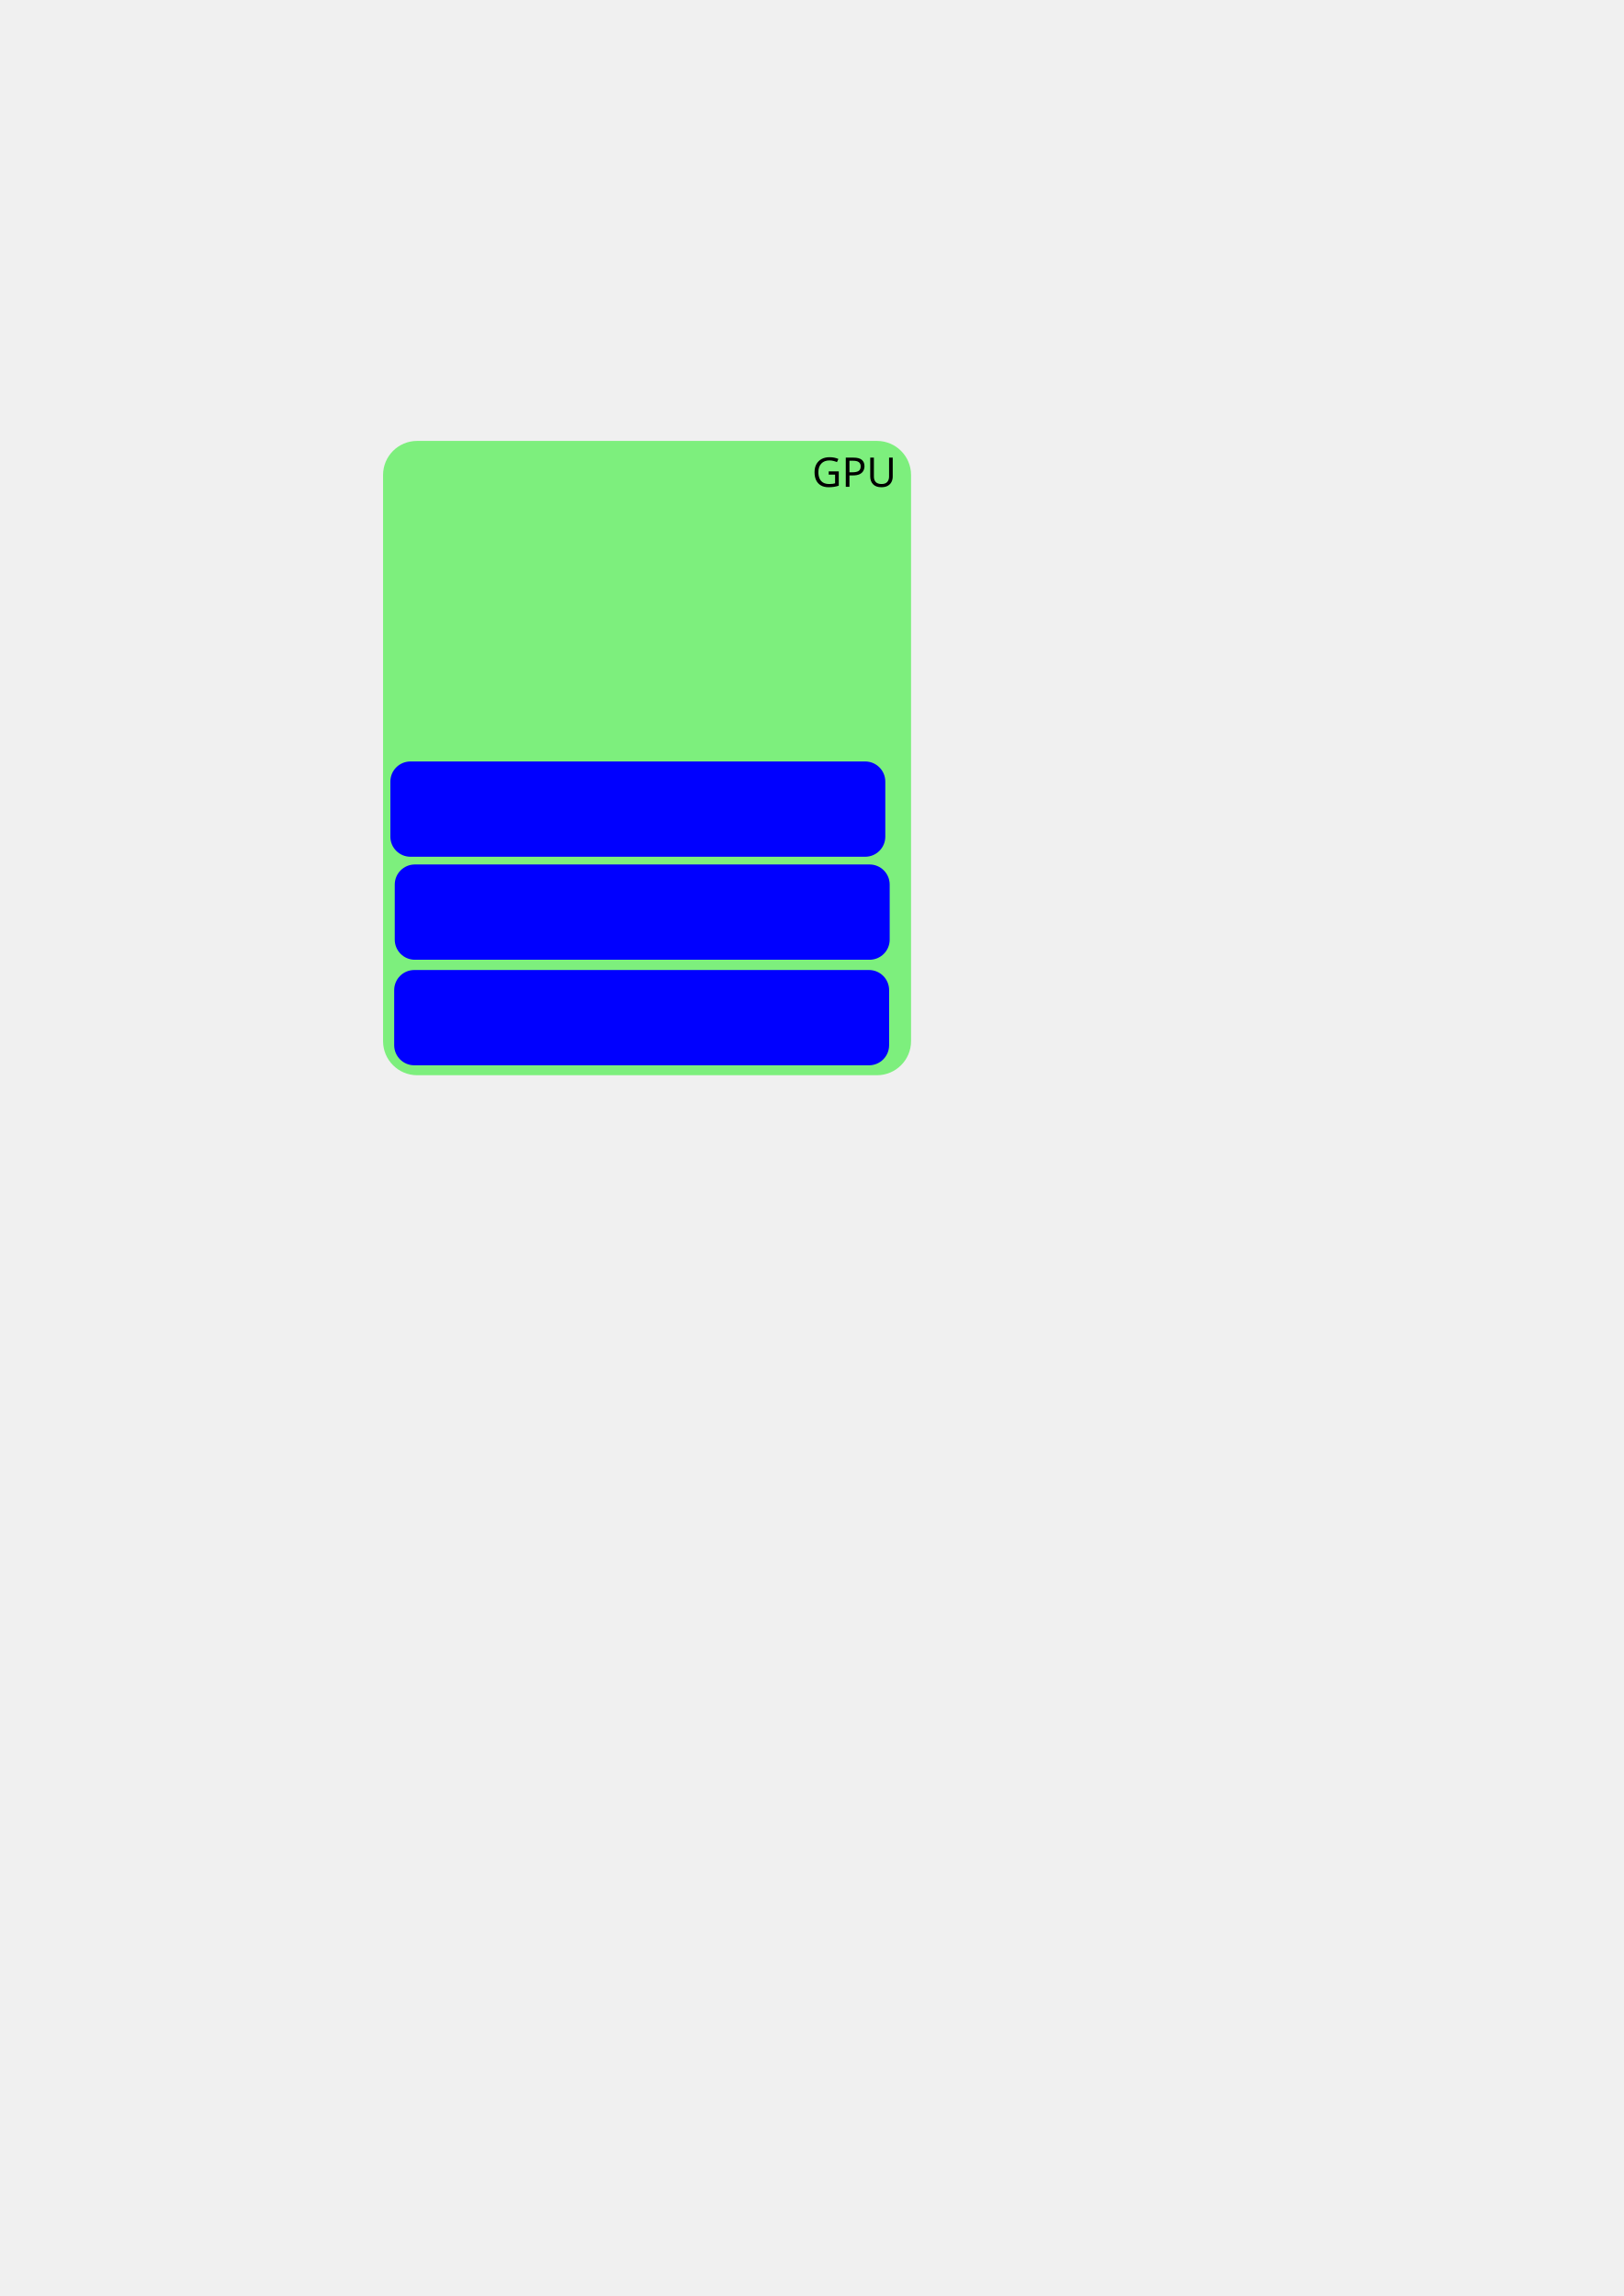
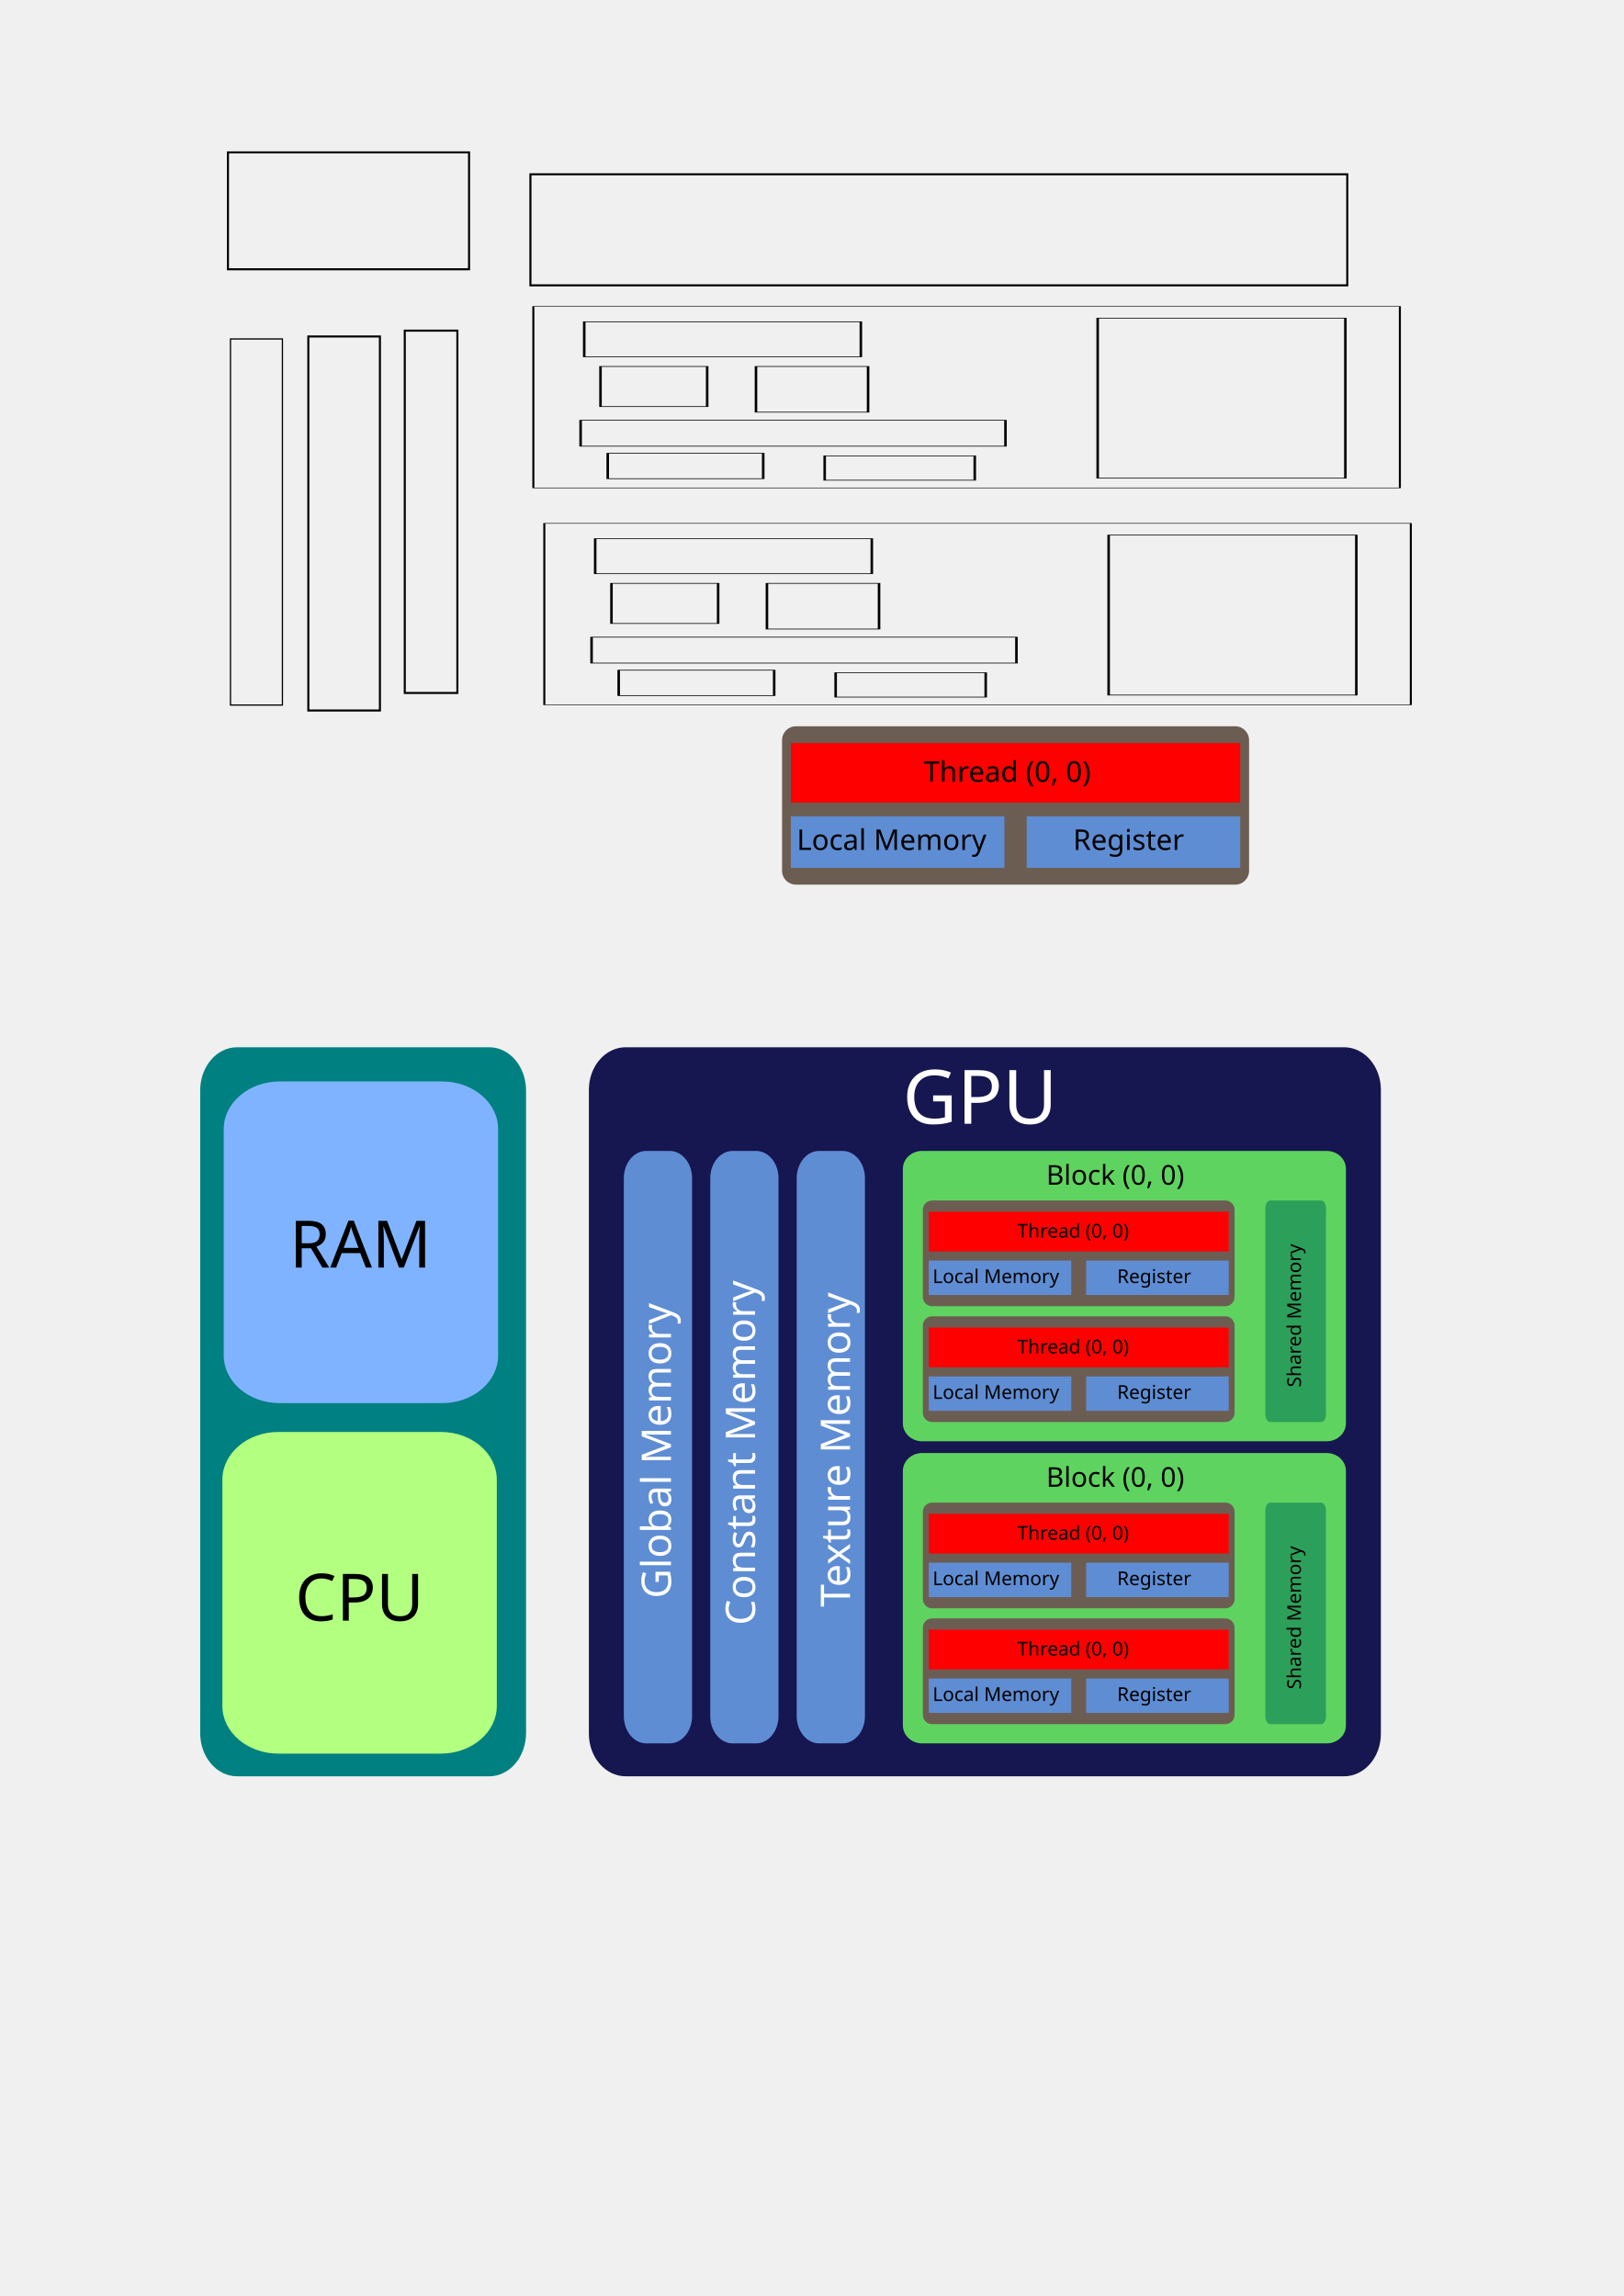
- <svg xmlns="http://www.w3.org/2000/svg" xmlns:ns1="http://www.openswatchbook.org/uri/2009/osb" xmlns:xlink="http://www.w3.org/1999/xlink" width="210mm" height="297mm" id="svg2" version="1.1">
-   <defs id="defs4">
-     <linearGradient id="linearGradient5241" ns1:paint="solid">
-       <stop style="stop-color:#7def7d;stop-opacity:1;" offset="0" id="stop5243" />
-     </linearGradient>
-     <linearGradient xlink:href="#linearGradient5241" id="linearGradient5245" x1="187.246" y1="370.621" x2="445.34" y2="370.621" gradientUnits="userSpaceOnUse" />
-     <linearGradient xlink:href="#linearGradient5241-3" id="linearGradient5245-0" x1="187.246" y1="370.621" x2="445.34" y2="370.621" gradientUnits="userSpaceOnUse" />
-     <linearGradient id="linearGradient5241-3" ns1:paint="solid">
-       <stop style="stop-color:#7def7d;stop-opacity:1;" offset="0" id="stop5243-8" />
-     </linearGradient>
-   </defs>
+ <svg xmlns="http://www.w3.org/2000/svg" width="210mm" height="297mm" id="svg2" version="1.1">
+   <defs id="defs4" />
+   <g id="layer2">
+     <text xml:space="preserve" style="font-size:28px;font-style:normal;font-weight:normal;line-height:125%;letter-spacing:0px;word-spacing:0px;fill:#ffffff;fill-opacity:1;stroke:none;font-family:Sans" x="445.714" y="547.362" id="text4523">
+       <tspan id="tspan4525" x="445.714" y="547.362" />
+     </text>
+   </g>
+   <g id="layer3" />
  <g id="layer1">
-     <rect style="fill:url(#linearGradient5245);stroke:none;stroke-width:1;stroke-miterlimit:4;stroke-dasharray:0.1, 0.1;stroke-dashoffset:0;stroke-opacity:1;fill-opacity:1" id="rect3005" width="258.094" height="310.117" x="187.246" y="215.563" ry="16.668" />
-     <text xml:space="preserve" style="font-size:19.986px;font-style:normal;font-weight:normal;line-height:125%;letter-spacing:0px;word-spacing:0px;fill:#000000;fill-opacity:1;stroke:none;font-family:Sans" x="396.944" y="237.998" id="text3007">
-       <tspan id="tspan3009" x="396.944" y="237.998">GPU</tspan>
+     <g id="g3100" transform="matrix(1.237267,0,0,0.3475681,119.4371,107.3377)">
+       <rect ry="0" rx="0" y="122.26" x="114.184" height="255.204" width="342.347" id="rect2985" style="fill:none;stroke:#000000;stroke-width:0.796" />
+       <rect y="138.791" x="337.143" height="225" width="97.857" id="rect2989" style="fill:none;stroke:#000000;stroke-width:1;stroke-linecap:square;stroke-miterlimit:4;stroke-opacity:1;stroke-dasharray:0.1, 0.1;stroke-dashoffset:0" />
+       <rect y="143.791" x="134.286" height="49.286" width="109.286" id="rect3009" style="fill:none;stroke:#000000;stroke-width:1;stroke-linecap:square;stroke-miterlimit:4;stroke-opacity:1;stroke-dasharray:0.1, 0.1;stroke-dashoffset:0" />
+       <rect y="206.648" x="140.714" height="56.429" width="42.143" id="rect3011" style="fill:none;stroke:#000000;stroke-width:1;stroke-linecap:square;stroke-miterlimit:4;stroke-opacity:1;stroke-dasharray:0.1, 0.1;stroke-dashoffset:0" />
+       <rect y="206.648" x="202.143" height="64.286" width="44.286" id="rect3013" style="fill:none;stroke:#000000;stroke-width:1;stroke-linecap:square;stroke-miterlimit:4;stroke-opacity:1;stroke-dasharray:0.1, 0.1;stroke-dashoffset:0" />
+       <rect y="282.362" x="132.857" height="36.429" width="167.857" id="rect3015" style="fill:none;stroke:#000000;stroke-width:1;stroke-linecap:square;stroke-miterlimit:4;stroke-opacity:1;stroke-dasharray:0.1, 0.1;stroke-dashoffset:0" />
+       <rect y="328.791" x="143.571" height="35.714" width="61.429" id="rect3017" style="fill:none;stroke:#000000;stroke-width:1;stroke-linecap:square;stroke-miterlimit:4;stroke-opacity:1;stroke-dasharray:0.1, 0.1;stroke-dashoffset:0" />
+       <rect y="332.362" x="229.286" height="34.286" width="59.286" id="rect3019" style="fill:none;stroke:#000000;stroke-width:1;stroke-linecap:square;stroke-miterlimit:4;stroke-opacity:1;stroke-dasharray:0.1, 0.1;stroke-dashoffset:0" />
+     </g>
+     <rect style="fill:none;stroke:#000000;stroke-width:1;stroke-linecap:square;stroke-miterlimit:4;stroke-opacity:1;stroke-dasharray:0.1, 0.1;stroke-dashoffset:0" id="rect3110" width="25.714" height="177.143" x="197.857" y="161.648" />
+     <rect style="fill:none;stroke:#000000;stroke-width:1;stroke-linecap:square;stroke-miterlimit:4;stroke-opacity:1;stroke-dasharray:0.1, 0.1;stroke-dashoffset:0" id="rect3112" width="35" height="182.857" x="150.714" y="164.505" />
+     <rect style="fill:none;stroke:#000000;stroke-width:0.606;stroke-linecap:square;stroke-miterlimit:4;stroke-opacity:1;stroke-dasharray:0.061, 0.061;stroke-dashoffset:0" id="rect3114" width="25.398" height="178.991" x="112.658" y="165.713" />
+     <rect style="fill:none;stroke:#000000;stroke-width:1;stroke-linecap:square;stroke-miterlimit:4;stroke-opacity:1;stroke-dasharray:0.1, 0.1;stroke-dashoffset:0" id="rect3116" width="117.857" height="57.143" x="111.429" y="74.505" />
+     <rect style="fill:none;stroke:#000000;stroke-width:1;stroke-linecap:square;stroke-miterlimit:4;stroke-opacity:1;stroke-dasharray:0.1, 0.1;stroke-dashoffset:0" id="rect3118" width="399.286" height="54.286" x="259.286" y="85.219" />
+     <g id="g3100-2" transform="matrix(1.237267,0,0,0.3475681,124.7943,213.3752)">
+       <rect ry="0" rx="0" y="122.26" x="114.184" height="255.204" width="342.347" id="rect2985-5" style="fill:none;stroke:#000000;stroke-width:0.796" />
+       <rect y="138.791" x="337.143" height="225" width="97.857" id="rect2989-6" style="fill:none;stroke:#000000;stroke-width:1;stroke-linecap:square;stroke-miterlimit:4;stroke-opacity:1;stroke-dasharray:0.1, 0.1;stroke-dashoffset:0" />
+       <rect y="143.791" x="134.286" height="49.286" width="109.286" id="rect3009-7" style="fill:none;stroke:#000000;stroke-width:1;stroke-linecap:square;stroke-miterlimit:4;stroke-opacity:1;stroke-dasharray:0.1, 0.1;stroke-dashoffset:0" />
+       <rect y="206.648" x="140.714" height="56.429" width="42.143" id="rect3011-8" style="fill:none;stroke:#000000;stroke-width:1;stroke-linecap:square;stroke-miterlimit:4;stroke-opacity:1;stroke-dasharray:0.1, 0.1;stroke-dashoffset:0" />
+       <rect y="206.648" x="202.143" height="64.286" width="44.286" id="rect3013-4" style="fill:none;stroke:#000000;stroke-width:1;stroke-linecap:square;stroke-miterlimit:4;stroke-opacity:1;stroke-dasharray:0.1, 0.1;stroke-dashoffset:0" />
+       <rect y="282.362" x="132.857" height="36.429" width="167.857" id="rect3015-8" style="fill:none;stroke:#000000;stroke-width:1;stroke-linecap:square;stroke-miterlimit:4;stroke-opacity:1;stroke-dasharray:0.1, 0.1;stroke-dashoffset:0" />
+       <rect y="328.791" x="143.571" height="35.714" width="61.429" id="rect3017-4" style="fill:none;stroke:#000000;stroke-width:1;stroke-linecap:square;stroke-miterlimit:4;stroke-opacity:1;stroke-dasharray:0.1, 0.1;stroke-dashoffset:0" />
+       <rect y="332.362" x="229.286" height="34.286" width="59.286" id="rect3019-1" style="fill:none;stroke:#000000;stroke-width:1;stroke-linecap:square;stroke-miterlimit:4;stroke-opacity:1;stroke-dasharray:0.1, 0.1;stroke-dashoffset:0" />
+     </g>
+     <g id="g3386-0" transform="translate(236.3942,-74.45075)">
+       <rect ry="6.77" y="429.526" x="145.89" height="77.431" width="228.289" id="rect3313-3" style="fill:#6c5d53;stroke:none" />
+       <g transform="translate(5.922635,2.271435)" id="g3315-4">
+         <g id="g3226-9">
+           <rect y="435.479" x="144.297" height="29.082" width="219.641" id="rect3168-5" style="fill:#ff0000;stroke:none" />
+           <g transform="matrix(1.244927,0,0,1.017884,-35.33942,-7.788082)" id="g3200-7" style="fill:#5f8dd3;stroke:none">
+             <rect style="fill:#5f8dd3;stroke:none" id="rect3170-56" width="83.843" height="24.749" x="144.286" y="470.641" />
+             <rect style="fill:#5f8dd3;stroke:none" id="rect3170-1-2" width="83.843" height="24.749" x="236.881" y="470.641" />
+           </g>
+           <text id="text3210-0" y="454.416" x="209.175" style="font-size:14px;font-style:normal;font-weight:normal;line-height:125%;letter-spacing:0px;word-spacing:0px;fill:#000000;fill-opacity:1;stroke:none;font-family:Sans" xml:space="preserve">
+             <tspan y="454.416" x="209.175" id="tspan3212-5">Thread (0, 0)</tspan>
+           </text>
+           <text id="text3214-5" y="487.727" x="147.147" style="font-size:14px;font-style:normal;font-weight:normal;line-height:125%;letter-spacing:0px;word-spacing:0px;fill:#000000;fill-opacity:1;stroke:none;font-family:Sans" xml:space="preserve">
+             <tspan y="487.727" x="147.147" id="tspan3216-4">Local Memory</tspan>
+           </text>
+           <text id="text3218-1" y="487.727" x="282.235" style="font-size:14px;font-style:normal;font-weight:normal;line-height:125%;letter-spacing:0px;word-spacing:0px;fill:#000000;fill-opacity:1;stroke:none;font-family:Sans" xml:space="preserve">
+             <tspan y="487.727" x="282.235" id="tspan3220-1">Register</tspan>
+           </text>
+         </g>
+       </g>
+     </g>
+     <g id="g3185" transform="translate(0,-1.071426)">
+       <rect ry="20.797" rx="17.997" y="513.076" x="287.857" height="356.429" width="387.143" id="rect4433" style="fill:#161650;fill-opacity:1;stroke:none" />
+       <text id="text4527" y="550.469" x="441.205" style="font-size:36.698px;font-style:normal;font-weight:normal;line-height:125%;letter-spacing:0px;word-spacing:0px;fill:#ffffff;fill-opacity:1;stroke:none;font-family:Sans" xml:space="preserve">
+         <tspan y="550.469" x="441.205" id="tspan4529">GPU</tspan>
+       </text>
+       <g transform="translate(-3.630101,0)" id="g4437">
+         <g id="g3931" transform="matrix(0.5195229,0,0,0.6767215,365.2713,208.6131)" style="fill:#5f8dd3">
+           <rect style="fill:#5f8dd3;fill-opacity:1;stroke:none" id="rect4107" width="64.205" height="428.031" x="53.513" y="524.804" rx="21.118" ry="19.672" />
+           <rect style="fill:#5f8dd3;fill-opacity:1;stroke:none" id="rect4107-7" width="64.205" height="428.031" x="-109.138" y="524.804" rx="21.118" ry="19.672" />
+           <rect style="fill:#5f8dd3;fill-opacity:1;stroke:none" id="rect4107-2" width="64.205" height="428.031" x="-27.812" y="524.804" rx="21.118" ry="19.672" />
+         </g>
+         <g id="g4177" transform="translate(132.8571,13.92858)">
+           <g id="g3891" transform="matrix(0.6675082,0,0,0.6675082,213.5651,201.6941)">
+             <rect ry="13.131" rx="14.096" y="521.546" x="147.65" height="212.669" width="324.439" id="rect3882" style="fill:#5fd35f;fill-opacity:1;stroke:none" />
+             <g transform="translate(12.10692,1.010153)" id="g3846">
+               <g id="g3611" transform="translate(-0.3571429,0.8885946)">
+                 <g id="g3577">
+                   <g id="g3386" transform="translate(4.625649,126.4286)">
+                     <rect ry="6.77" y="429.526" x="145.89" height="77.431" width="228.289" id="rect3313" style="fill:#6c5d53;stroke:none" />
+                     <g transform="translate(5.922635,2.271435)" id="g3315">
+                       <g id="g3226">
+                         <rect y="435.479" x="144.297" height="29.082" width="219.641" id="rect3168" style="fill:#ff0000;stroke:none" />
+                         <g transform="matrix(1.244927,0,0,1.017884,-35.33942,-7.788082)" id="g3200" style="fill:#5f8dd3;stroke:none">
+                           <rect style="fill:#5f8dd3;stroke:none" id="rect3170" width="83.843" height="24.749" x="144.286" y="470.641" />
+                           <rect style="fill:#5f8dd3;stroke:none" id="rect3170-1" width="83.843" height="24.749" x="236.881" y="470.641" />
+                         </g>
+                         <text id="text3210" y="454.416" x="209.175" style="font-size:14px;font-style:normal;font-weight:normal;line-height:125%;letter-spacing:0px;word-spacing:0px;fill:#000000;fill-opacity:1;stroke:none;font-family:Sans" xml:space="preserve">
+                           <tspan y="454.416" x="209.175" id="tspan3212">Thread (0, 0)</tspan>
+                         </text>
+                         <text id="text3214" y="487.727" x="147.147" style="font-size:14px;font-style:normal;font-weight:normal;line-height:125%;letter-spacing:0px;word-spacing:0px;fill:#000000;fill-opacity:1;stroke:none;font-family:Sans" xml:space="preserve">
+                           <tspan y="487.727" x="147.147" id="tspan3216">Local Memory</tspan>
+                         </text>
+                         <text id="text3218" y="487.727" x="282.235" style="font-size:14px;font-style:normal;font-weight:normal;line-height:125%;letter-spacing:0px;word-spacing:0px;fill:#000000;fill-opacity:1;stroke:none;font-family:Sans" xml:space="preserve">
+                           <tspan y="487.727" x="282.235" id="tspan3220">Register</tspan>
+                         </text>
+                       </g>
+                     </g>
+                   </g>
+                   <g transform="translate(4.625649,211.2635)" id="g3386-7">
+                     <rect ry="6.77" y="429.526" x="145.89" height="77.431" width="228.289" id="rect3313-9" style="fill:#6c5d53;stroke:none" />
+                     <g transform="translate(5.922635,2.271435)" id="g3315-9">
+                       <g id="g3226-3">
+                         <rect y="435.479" x="144.297" height="29.082" width="219.641" id="rect3168-8" style="fill:#ff0000;stroke:none" />
+                         <g transform="matrix(1.244927,0,0,1.017884,-35.33942,-7.788082)" id="g3200-0" style="fill:#5f8dd3;stroke:none">
+                           <rect style="fill:#5f8dd3;stroke:none" id="rect3170-5" width="83.843" height="24.749" x="144.286" y="470.641" />
+                           <rect style="fill:#5f8dd3;stroke:none" id="rect3170-1-3" width="83.843" height="24.749" x="236.881" y="470.641" />
+                         </g>
+                         <text id="text3210-9" y="454.416" x="209.175" style="font-size:14px;font-style:normal;font-weight:normal;line-height:125%;letter-spacing:0px;word-spacing:0px;fill:#000000;fill-opacity:1;stroke:none;font-family:Sans" xml:space="preserve">
+                           <tspan y="454.416" x="209.175" id="tspan3212-0">Thread (0, 0)</tspan>
+                         </text>
+                         <text id="text3214-7" y="487.727" x="147.147" style="font-size:14px;font-style:normal;font-weight:normal;line-height:125%;letter-spacing:0px;word-spacing:0px;fill:#000000;fill-opacity:1;stroke:none;font-family:Sans" xml:space="preserve">
+                           <tspan y="487.727" x="147.147" id="tspan3216-6">Local Memory</tspan>
+                         </text>
+                         <text id="text3218-6" y="487.727" x="282.235" style="font-size:14px;font-style:normal;font-weight:normal;line-height:125%;letter-spacing:0px;word-spacing:0px;fill:#000000;fill-opacity:1;stroke:none;font-family:Sans" xml:space="preserve">
+                           <tspan y="487.727" x="282.235" id="tspan3220-2">Register</tspan>
+                         </text>
+                       </g>
+                     </g>
+                   </g>
+                 </g>
+               </g>
+               <g id="g3841" transform="translate(0,-0.2678528)">
+                 <rect rx="3.536" ry="5.562" y="557.111" x="400.983" height="162.266" width="44.385" id="rect3642" style="fill:#2ca05a;fill-opacity:1;stroke:none" />
+                 <text transform="matrix(0,-1,1,0,0,0)" id="text3762" y="427.038" x="-693.868" style="font-size:14px;font-style:normal;font-weight:normal;line-height:125%;letter-spacing:0px;word-spacing:0px;fill:#000000;fill-opacity:1;stroke:none;font-family:Sans" xml:space="preserve">
+                   <tspan y="427.038" x="-693.868" id="tspan3764">Shared Memory</tspan>
+                 </text>
+               </g>
+             </g>
+           </g>
+           <text xml:space="preserve" style="font-size:20px;font-style:normal;font-weight:normal;line-height:125%;letter-spacing:0px;word-spacing:0px;fill:#000000;fill-opacity:1;stroke:none;font-family:Sans" x="252.604" y="546.276" id="text3886" transform="matrix(0.6675082,0,0,0.6675082,213.5651,201.6941)">
+             <tspan id="tspan3888" x="252.604" y="546.276">Block (0, 0)</tspan>
+           </text>
+           <g transform="matrix(0.6675082,0,0,0.6675082,213.5651,349.3937)" id="g3931-0">
+             <g id="g3891-1">
+               <rect ry="13.131" rx="14.096" y="521.546" x="147.65" height="212.669" width="324.439" id="rect3882-0" style="fill:#5fd35f;fill-opacity:1;stroke:none" />
+               <g transform="translate(12.10692,1.010153)" id="g3846-0">
+                 <g id="g3611-8" transform="translate(-0.3571429,0.8885946)">
+                   <g id="g3577-6">
+                     <g id="g3386-2" transform="translate(4.625649,126.4286)">
+                       <rect ry="6.77" y="429.526" x="145.89" height="77.431" width="228.289" id="rect3313-0" style="fill:#6c5d53;stroke:none" />
+                       <g transform="translate(5.922635,2.271435)" id="g3315-3">
+                         <g id="g3226-8">
+                           <rect y="435.479" x="144.297" height="29.082" width="219.641" id="rect3168-9" style="fill:#ff0000;stroke:none" />
+                           <g transform="matrix(1.244927,0,0,1.017884,-35.33942,-7.788082)" id="g3200-5" style="fill:#5f8dd3;stroke:none">
+                             <rect style="fill:#5f8dd3;stroke:none" id="rect3170-2" width="83.843" height="24.749" x="144.286" y="470.641" />
+                             <rect style="fill:#5f8dd3;stroke:none" id="rect3170-1-9" width="83.843" height="24.749" x="236.881" y="470.641" />
+                           </g>
+                           <text id="text3210-08" y="454.416" x="209.175" style="font-size:14px;font-style:normal;font-weight:normal;line-height:125%;letter-spacing:0px;word-spacing:0px;fill:#000000;fill-opacity:1;stroke:none;font-family:Sans" xml:space="preserve">
+                             <tspan y="454.416" x="209.175" id="tspan3212-1">Thread (0, 0)</tspan>
+                           </text>
+                           <text id="text3214-77" y="487.727" x="147.147" style="font-size:14px;font-style:normal;font-weight:normal;line-height:125%;letter-spacing:0px;word-spacing:0px;fill:#000000;fill-opacity:1;stroke:none;font-family:Sans" xml:space="preserve">
+                             <tspan y="487.727" x="147.147" id="tspan3216-65">Local Memory</tspan>
+                           </text>
+                           <text id="text3218-0" y="487.727" x="282.235" style="font-size:14px;font-style:normal;font-weight:normal;line-height:125%;letter-spacing:0px;word-spacing:0px;fill:#000000;fill-opacity:1;stroke:none;font-family:Sans" xml:space="preserve">
+                             <tspan y="487.727" x="282.235" id="tspan3220-9">Register</tspan>
+                           </text>
+                         </g>
+                       </g>
+                     </g>
+                     <g transform="translate(4.625649,211.2635)" id="g3386-7-0">
+                       <rect ry="6.77" y="429.526" x="145.89" height="77.431" width="228.289" id="rect3313-9-7" style="fill:#6c5d53;stroke:none" />
+                       <g transform="translate(5.922635,2.271435)" id="g3315-9-3">
+                         <g id="g3226-3-4">
+                           <rect y="435.479" x="144.297" height="29.082" width="219.641" id="rect3168-8-8" style="fill:#ff0000;stroke:none" />
+                           <g transform="matrix(1.244927,0,0,1.017884,-35.33942,-7.788082)" id="g3200-0-4" style="fill:#5f8dd3;stroke:none">
+                             <rect style="fill:#5f8dd3;stroke:none" id="rect3170-5-2" width="83.843" height="24.749" x="144.286" y="470.641" />
+                             <rect style="fill:#5f8dd3;stroke:none" id="rect3170-1-3-8" width="83.843" height="24.749" x="236.881" y="470.641" />
+                           </g>
+                           <text id="text3210-9-5" y="454.416" x="209.175" style="font-size:14px;font-style:normal;font-weight:normal;line-height:125%;letter-spacing:0px;word-spacing:0px;fill:#000000;fill-opacity:1;stroke:none;font-family:Sans" xml:space="preserve">
+                             <tspan y="454.416" x="209.175" id="tspan3212-0-6">Thread (0, 0)</tspan>
+                           </text>
+                           <text id="text3214-7-1" y="487.727" x="147.147" style="font-size:14px;font-style:normal;font-weight:normal;line-height:125%;letter-spacing:0px;word-spacing:0px;fill:#000000;fill-opacity:1;stroke:none;font-family:Sans" xml:space="preserve">
+                             <tspan y="487.727" x="147.147" id="tspan3216-6-7">Local Memory</tspan>
+                           </text>
+                           <text id="text3218-6-6" y="487.727" x="282.235" style="font-size:14px;font-style:normal;font-weight:normal;line-height:125%;letter-spacing:0px;word-spacing:0px;fill:#000000;fill-opacity:1;stroke:none;font-family:Sans" xml:space="preserve">
+                             <tspan y="487.727" x="282.235" id="tspan3220-2-7">Register</tspan>
+                           </text>
+                         </g>
+                       </g>
+                     </g>
+                   </g>
+                 </g>
+                 <g id="g3841-9" transform="translate(0,-0.2678528)">
+                   <rect rx="3.536" ry="5.562" y="557.111" x="400.983" height="162.266" width="44.385" id="rect3642-7" style="fill:#2ca05a;fill-opacity:1;stroke:none" />
+                   <text transform="matrix(0,-1,1,0,0,0)" id="text3762-0" y="427.038" x="-693.868" style="font-size:14px;font-style:normal;font-weight:normal;line-height:125%;letter-spacing:0px;word-spacing:0px;fill:#000000;fill-opacity:1;stroke:none;font-family:Sans" xml:space="preserve">
+                     <tspan y="427.038" x="-693.868" id="tspan3764-9">Shared Memory</tspan>
+                   </text>
+                 </g>
+               </g>
+             </g>
+             <text xml:space="preserve" style="font-size:20px;font-style:normal;font-weight:normal;line-height:125%;letter-spacing:0px;word-spacing:0px;fill:#000000;fill-opacity:1;stroke:none;font-family:Sans" x="252.604" y="546.276" id="text3886-8">
+               <tspan id="tspan3888-5" x="252.604" y="546.276">Block (0, 0)</tspan>
+             </text>
+           </g>
+         </g>
+       </g>
+       <text transform="matrix(0,-1,1,0,0,0)" id="text3111" y="327.972" x="-782.57" style="font-size:20px;font-style:normal;font-weight:normal;line-height:125%;letter-spacing:0px;word-spacing:0px;fill:#ffffff;fill-opacity:1;stroke:none;font-family:Sans" xml:space="preserve">
+         <tspan y="327.972" x="-782.57" id="tspan3113">Global Memory</tspan>
+       </text>
+       <text transform="matrix(0,-1,1,0,0,0)" id="text3111-4" y="369.089" x="-795.676" style="font-size:20px;font-style:normal;font-weight:normal;line-height:125%;letter-spacing:0px;word-spacing:0px;fill:#ffffff;fill-opacity:1;stroke:none;font-family:Sans" xml:space="preserve">
+         <tspan y="369.089" x="-795.676" id="tspan3113-9">Constant Memory</tspan>
+       </text>
+       <text transform="matrix(0,-1,1,0,0,0)" id="text3111-45" y="415.518" x="-786.725" style="font-size:20px;font-style:normal;font-weight:normal;line-height:125%;letter-spacing:0px;word-spacing:0px;fill:#ffffff;fill-opacity:1;stroke:none;font-family:Sans" xml:space="preserve">
+         <tspan y="415.518" x="-786.725" id="tspan3113-7">Texture Memory</tspan>
+       </text>
+     </g>
+     <flowRoot xml:space="preserve" id="flowRoot3149" style="fill:black;stroke:none;stroke-opacity:1;stroke-width:1px;stroke-linejoin:miter;stroke-linecap:butt;fill-opacity:1;font-family:Sans;font-style:normal;font-weight:normal;font-size:20px;line-height:125%;letter-spacing:0px;word-spacing:0px">
+       <flowRegion id="flowRegion3151">
+         <rect id="rect3153" width="229.286" height="202.143" x="200" y="609.505" />
+       </flowRegion>
+       <flowPara id="flowPara3155" />
+     </flowRoot>
+     <rect style="fill:#008080;fill-opacity:1;stroke:none" id="rect3163" width="159.286" height="356.429" x="97.857" y="512.005" rx="17.997" ry="21.136" />
+     <rect style="fill:#b3ff80;fill-opacity:1;stroke:none" id="rect3285" width="157.266" height="134.139" x="-857.35" y="108.707" rx="23.308" ry="27.374" transform="matrix(0,-1,1,0,0,0)" />
+     <rect style="fill:#80b3ff;fill-opacity:1;stroke:none" id="rect3285-3" width="157.266" height="134.139" x="-685.995" y="109.359" rx="23.308" ry="27.374" transform="matrix(0,-1,1,0,0,0)" />
+     <text xml:space="preserve" style="font-size:32px;font-style:normal;font-weight:normal;line-height:125%;letter-spacing:0px;word-spacing:0px;fill:#000000;fill-opacity:1;stroke:none;font-family:Sans" x="144.286" y="792.362" id="text3305">
+       <tspan id="tspan3307" x="144.286" y="792.362">CPU</tspan>
    </text>
-     <rect style="fill:#0000ff;fill-opacity:1;stroke:none" id="rect3005-4" width="241.932" height="46.584" x="192.687" y="474.244" ry="9.827" />
-     <rect style="fill:#0000ff;fill-opacity:1;stroke:none" id="rect3005-4-5" width="241.932" height="46.584" x="192.963" y="422.642" ry="9.827" />
-     <rect style="fill:#0000ff;fill-opacity:1;stroke:none" id="rect3005-4-3" width="241.932" height="46.584" x="190.82" y="372.285" ry="9.827" />
+     <text xml:space="preserve" style="font-size:32px;font-style:normal;font-weight:normal;line-height:125%;letter-spacing:0px;word-spacing:0px;fill:#000000;fill-opacity:1;stroke:none;font-family:Sans" x="141.509" y="619.725" id="text3305-6">
+       <tspan id="tspan3307-4" x="141.509" y="619.725">RAM</tspan>
+     </text>
  </g>
</svg>
